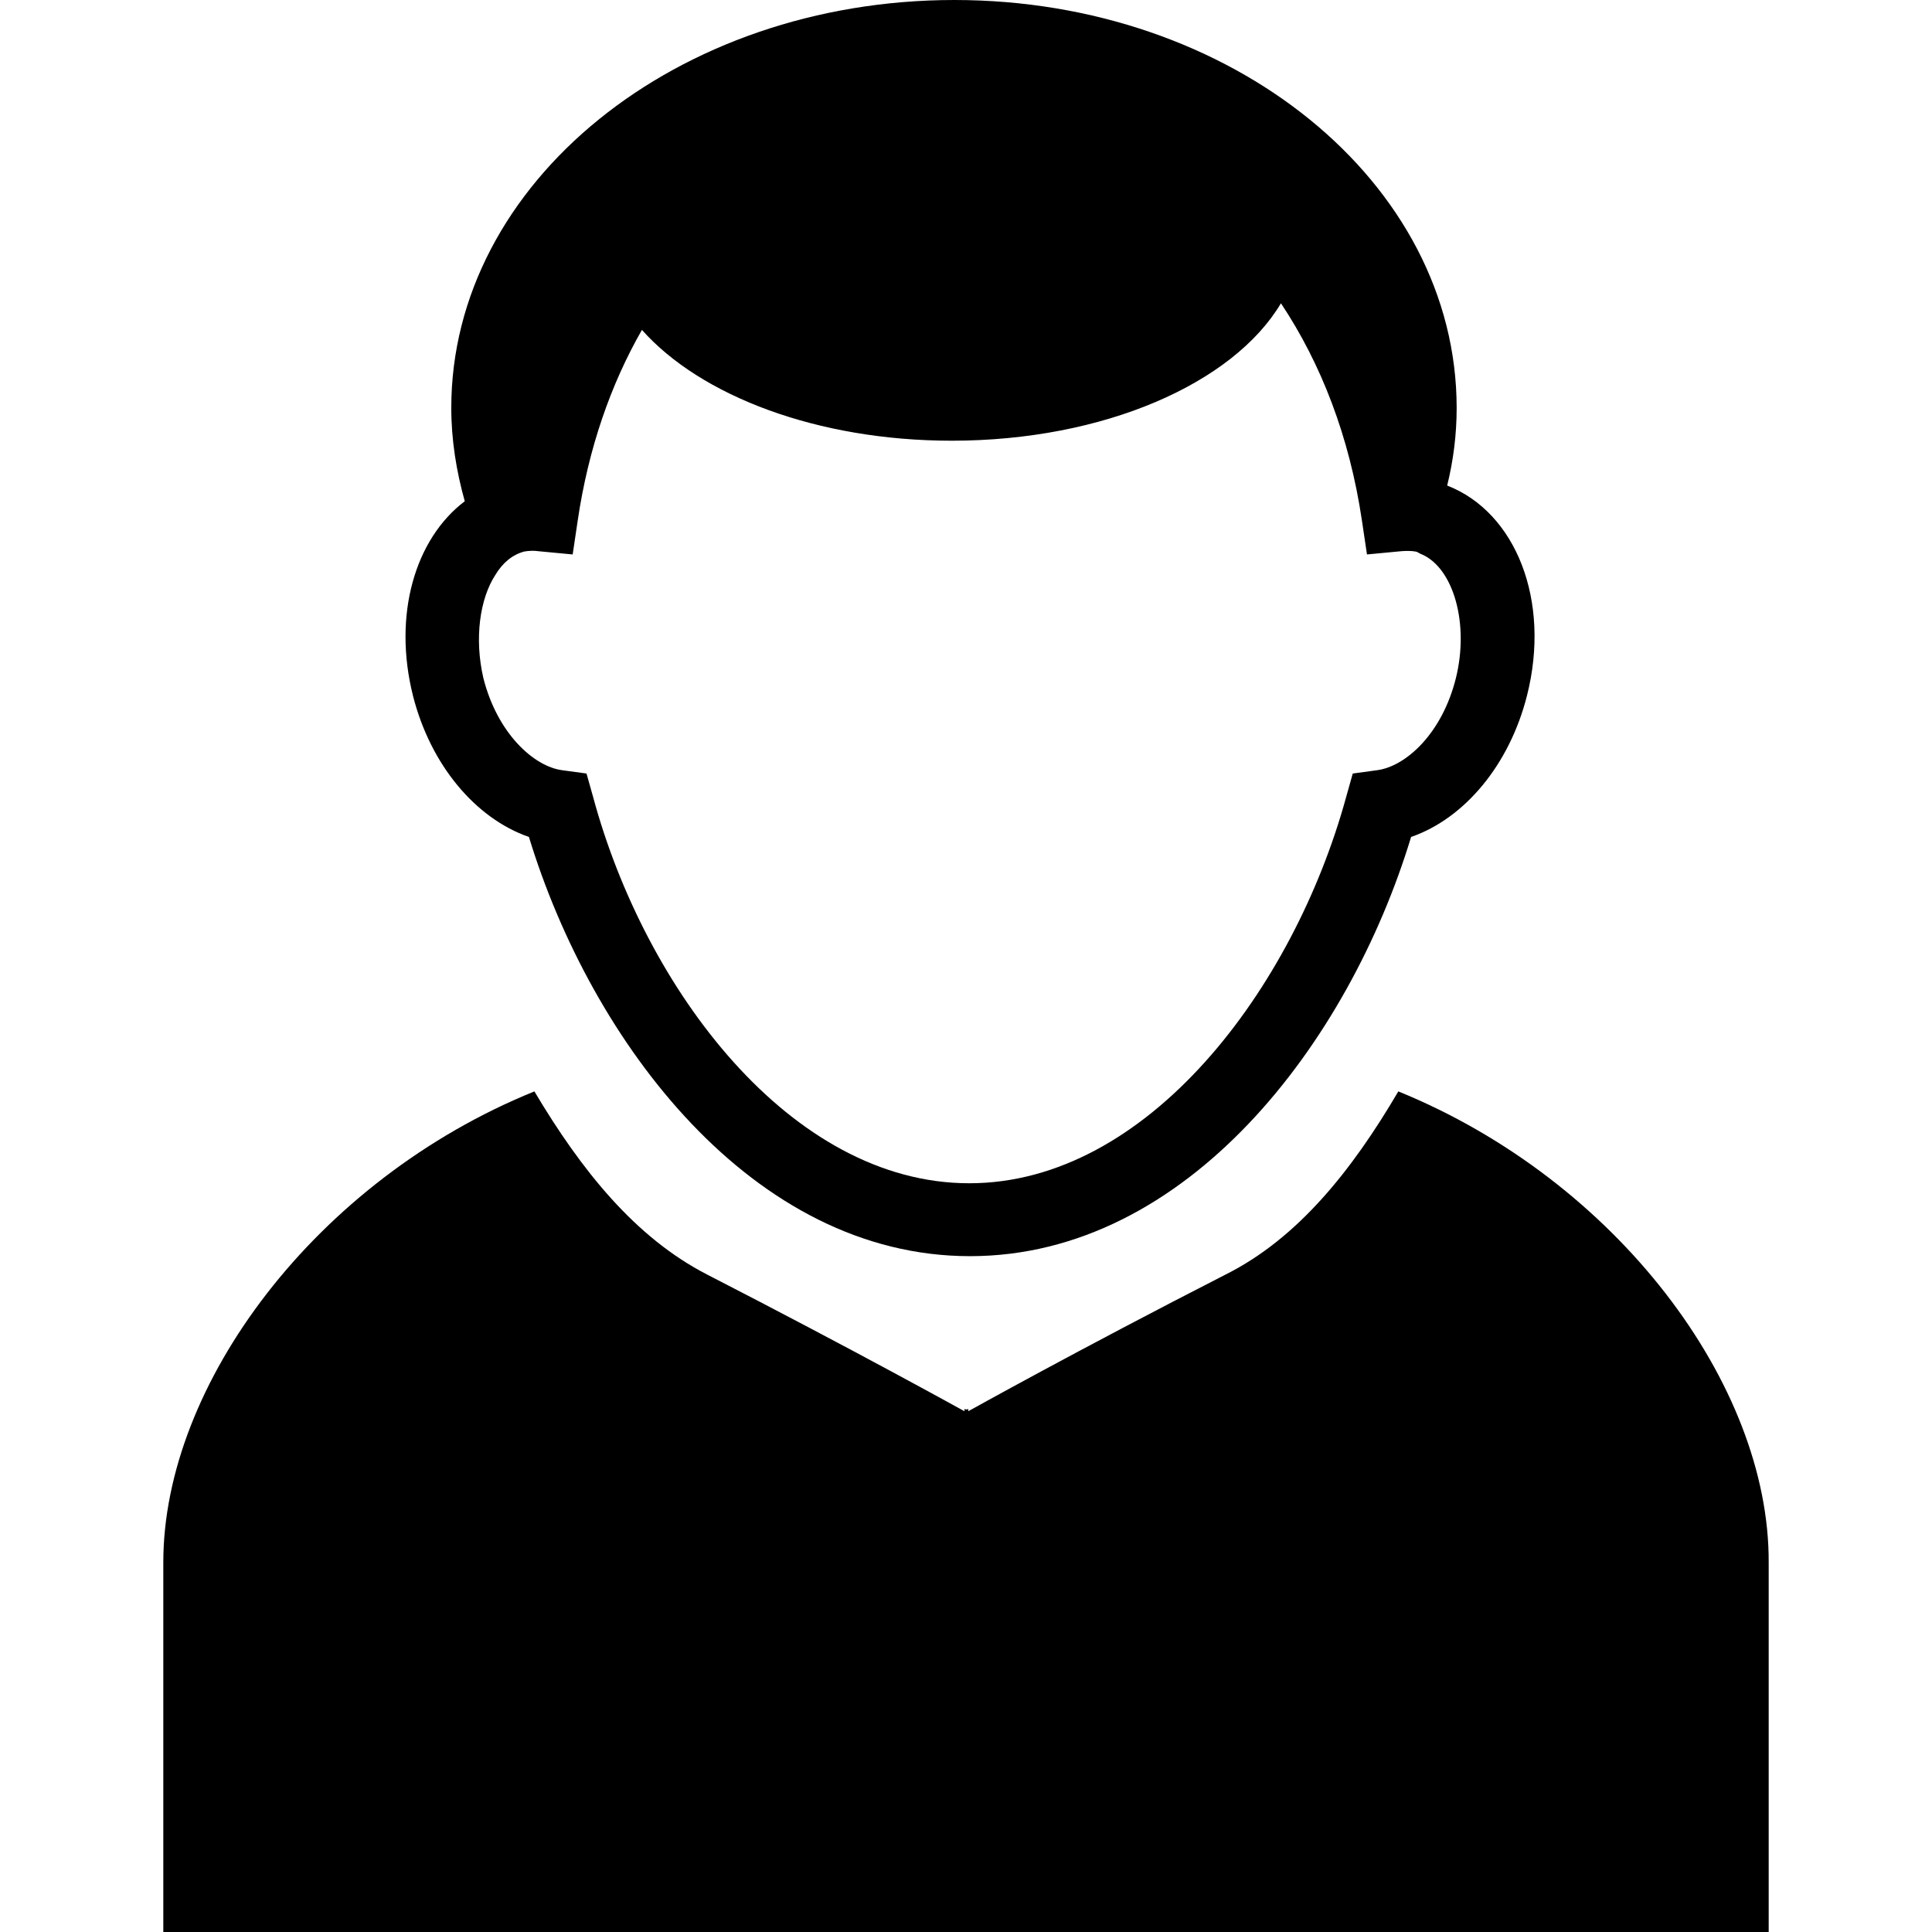
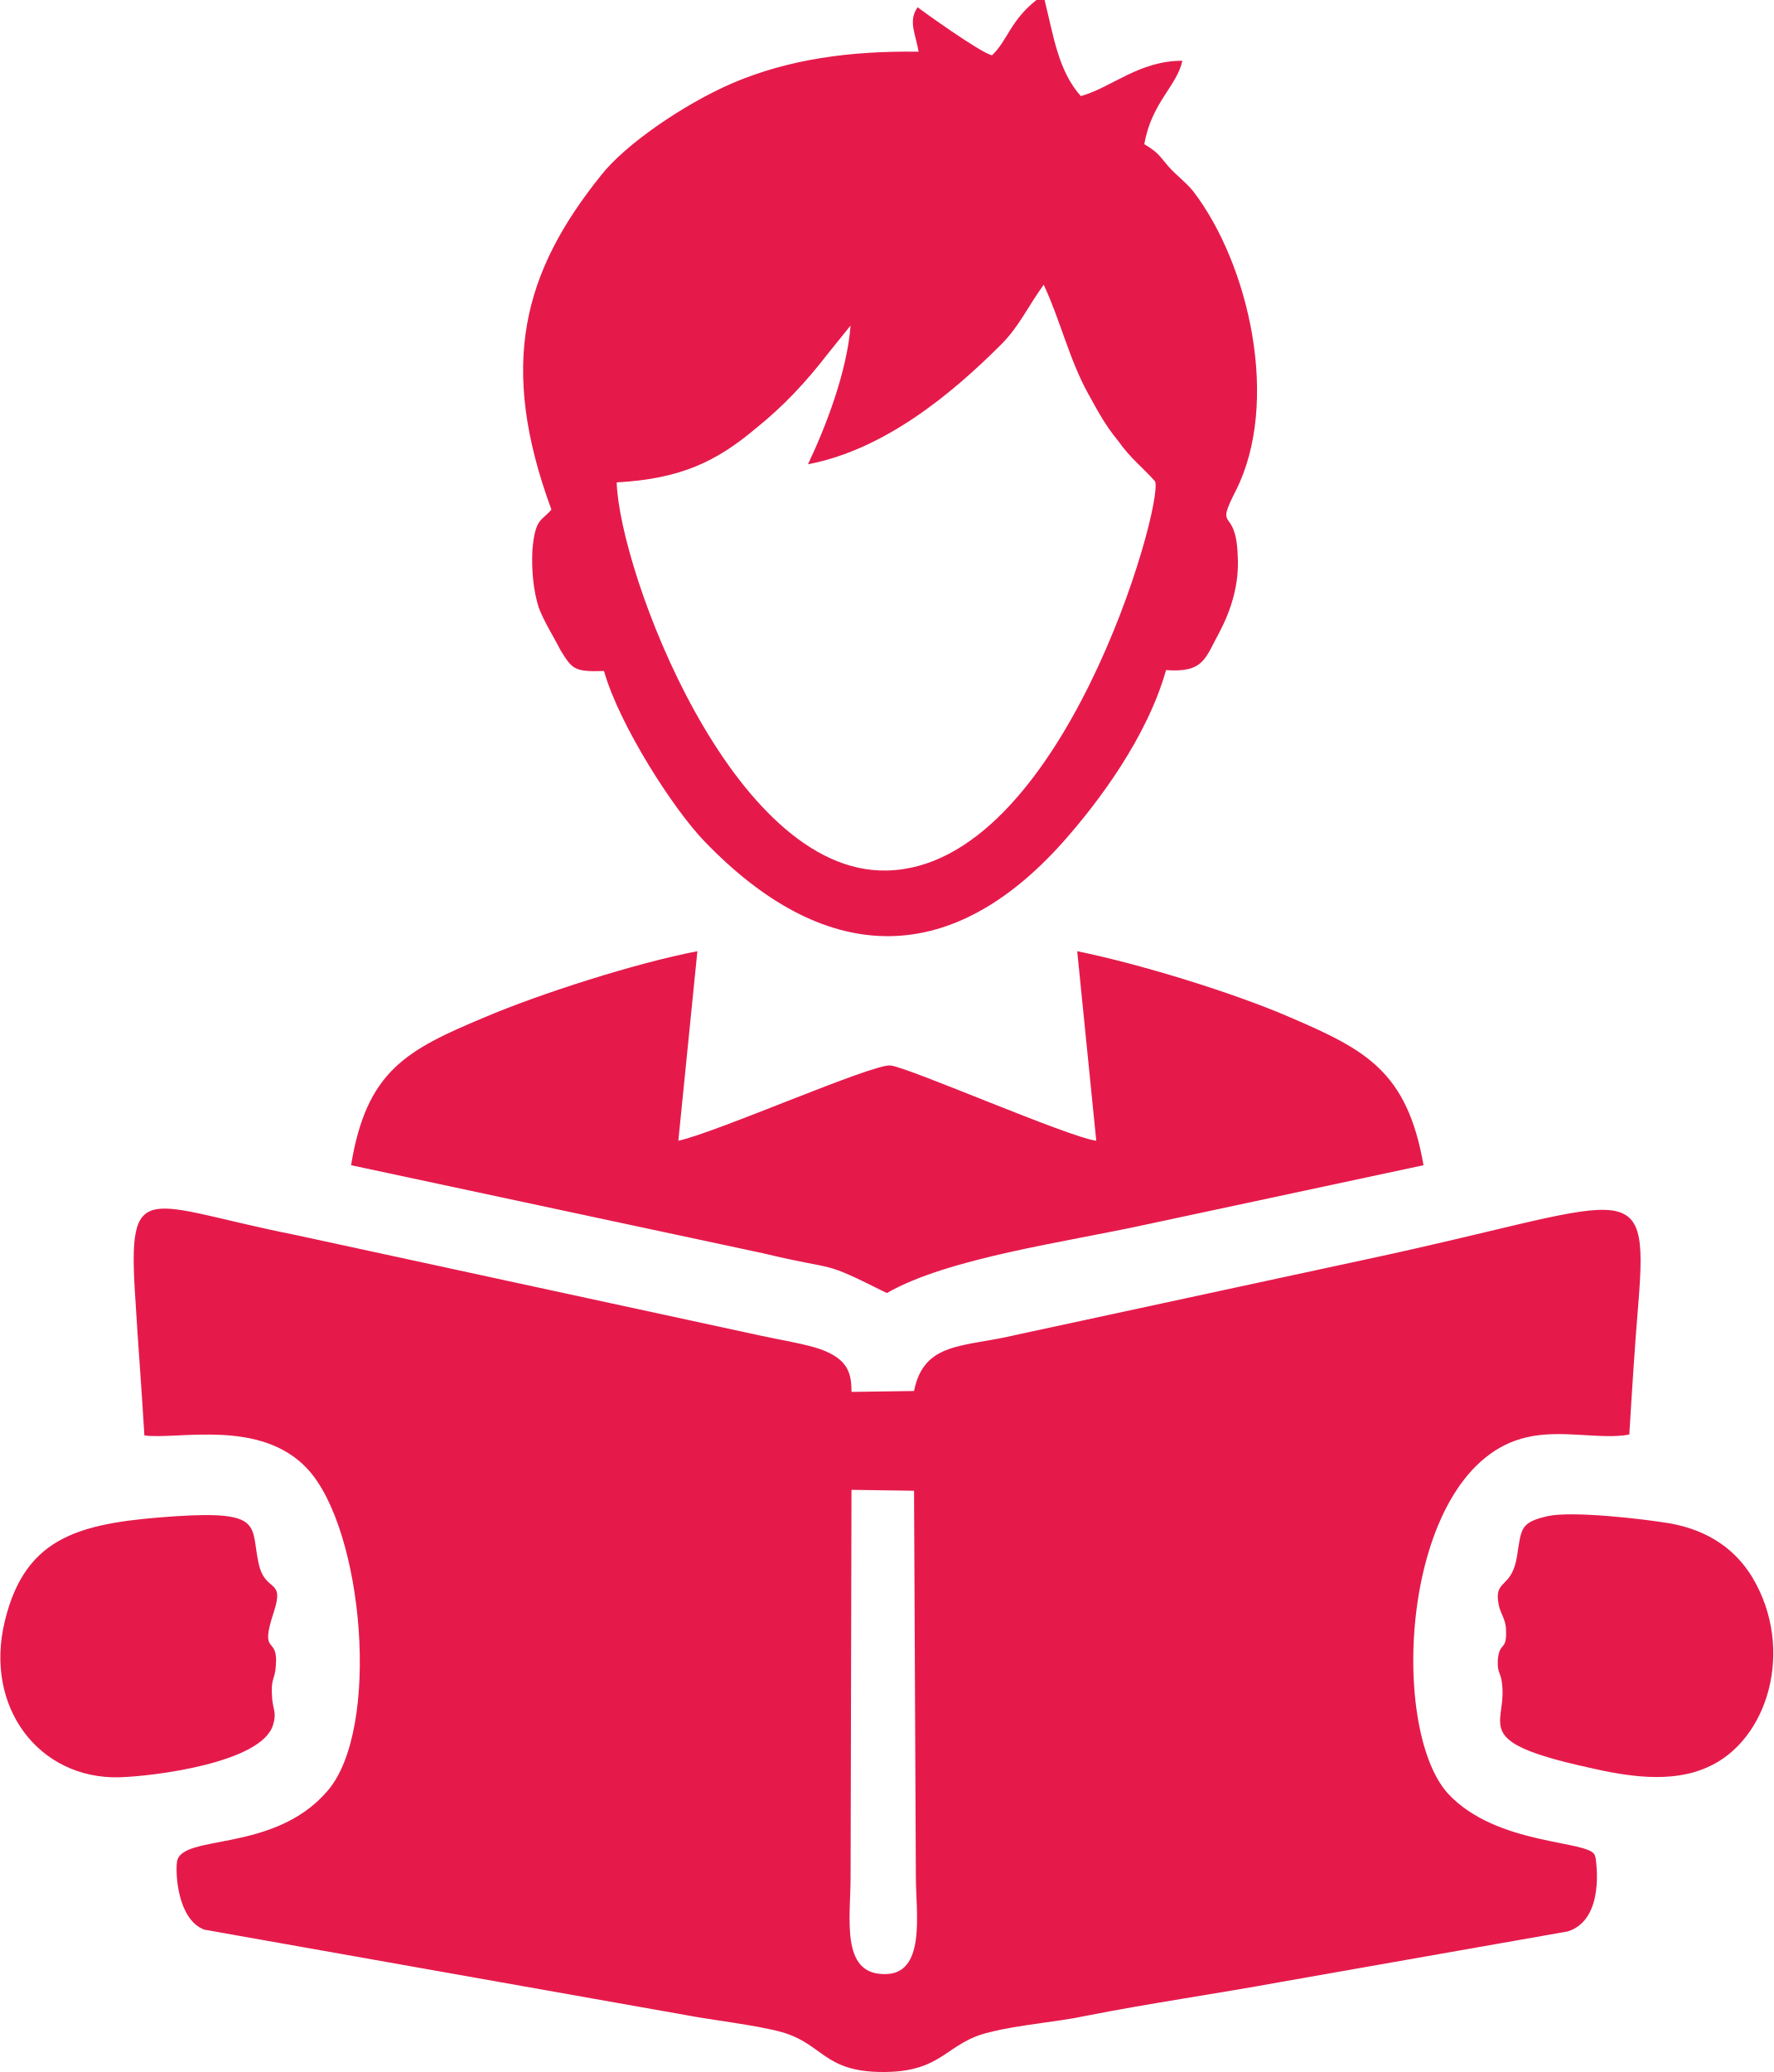
- <svg xmlns="http://www.w3.org/2000/svg" version="1.1" id="Capa_1" x="0px" y="0px" width="530px" height="530px" viewBox="0 0 530 530" style="enable-background:new 0 0 530 530;" xml:space="preserve">
-   <g>
-     <g>
-       <path d="M145.1,229.6c17.2,56.4,61.4,115,121,115s103.9-58.6,121-115c14.7-5.1,27-19.8,31.801-38.8c6.6-26.1-3.101-50.3-21.9-57.6    c1.7-6.9,2.6-14,2.6-21.3C399.599,50,337.9,0,261.799,0c-76.1,0-138,50.1-138,111.9c0,8.8,1.4,17.4,3.7,25.6    c-13.6,10.3-19.8,31.1-14.2,53.4C118.1,209.8,130.399,224.5,145.1,229.6z M135.899,157.7c2-3.3,4.6-5.5,7.9-6.4    c0.6-0.1,1.4-0.2,2.1-0.2c0.6,0,1.1,0,1.7,0.1l9.5,0.9l1.4-9.4c2.9-19.6,9-37.2,17.6-52.2c16.1,18.1,48.1,30.4,85,30.4    c41.7,0,77.2-15.7,90.3-37.7c11,16.5,18.8,36.6,22.199,59.5l1.4,9.4l9.5-0.9c1.4-0.1,2.7-0.1,3.8,0.1c0.7,0.1,1.101,0.6,1.8,0.8    c8.601,3.8,13,18.9,9.301,33.9c-3.801,15.3-13.801,24.3-21.7,25.3l-6.601,0.9l-1.8,6.4c-14.399,52.6-54.399,106-103.4,106    c-49,0-89-53.3-103.2-106l-1.8-6.4l-6.6-0.9c-7.9-1-17.9-10.2-21.7-25.3C130.1,175.2,131.6,164.3,135.899,157.7z" />
-       <path d="M383.599,299.4c-12.8,21.8-27.6,40.3-47.3,50.199c-40.5,20.7-70.6,37.5-70.6,37.5l-0.1-0.1v-0.5l-0.5,0.2l-0.5-0.2v0.5    l-0.1,0.1c0,0-30.1-16.699-70.6-37.5c-19.6-10.1-34.4-28.5-47.3-50.199C86.7,323.7,44.799,379.8,44.799,428.6    c0,51.5,0,101.4,0,101.4h219.7h0.8h219.9c0,0,0-49.9,0-101.4C485.4,379.8,443.5,323.8,383.599,299.4z" />
-     </g>
+ <svg xmlns="http://www.w3.org/2000/svg" xml:space="preserve" width="685px" height="800px" version="1.1" style="shape-rendering:geometricPrecision; text-rendering:geometricPrecision; image-rendering:optimizeQuality; fill-rule:evenodd; clip-rule:evenodd" viewBox="0 0 19.56 22.85">
+   <defs>
+     <style type="text/css">
+    
+     .fil0 {fill:#E51A4B}
+    
+   </style>
+   </defs>
+   <g id="Katman_x0020_1">
+     <path class="fil0" d="M9.39 16.43l0.69 0.01 0.02 4.26c0,0.39 0.12,1.09 -0.36,1.07 -0.47,-0.01 -0.36,-0.62 -0.36,-1.07l0.01 -4.27zm7.68 0.29c-0.31,0.07 -0.29,0.14 -0.34,0.45 -0.06,0.36 -0.26,0.24 -0.2,0.53 0.02,0.1 0.08,0.16 0.08,0.28 0.01,0.23 -0.07,0.12 -0.09,0.32 -0.01,0.17 0.04,0.13 0.05,0.31 0.03,0.43 -0.33,0.6 0.94,0.88 0.43,0.1 0.92,0.18 1.32,0 0.67,-0.29 0.97,-1.3 0.5,-2.09 -0.18,-0.3 -0.47,-0.52 -0.91,-0.6 -0.3,-0.05 -1.08,-0.14 -1.35,-0.08zm-15.12 0c-1.04,0.07 -1.67,0.2 -1.9,1.16 -0.23,0.95 0.38,1.74 1.26,1.72 0.38,-0.01 1.58,-0.16 1.7,-0.58 0.04,-0.13 0,-0.17 -0.01,-0.28 -0.02,-0.25 0.03,-0.2 0.04,-0.37 0.03,-0.35 -0.19,-0.09 -0.02,-0.6 0.12,-0.37 -0.1,-0.2 -0.17,-0.53 -0.09,-0.41 0.06,-0.58 -0.9,-0.52zm1.92 -3.87l4.54 0.97c0.87,0.21 0.61,0.06 1.37,0.44 0.68,-0.39 1.97,-0.56 2.88,-0.76l3.04 -0.65c-0.18,-1.03 -0.63,-1.27 -1.47,-1.63 -0.62,-0.27 -1.66,-0.59 -2.35,-0.73l0.21 2.09c-0.31,-0.04 -2.07,-0.81 -2.27,-0.83 -0.2,-0.02 -1.92,0.74 -2.34,0.83l0.21 -2.09c-0.68,0.13 -1.74,0.47 -2.35,0.73 -0.86,0.36 -1.3,0.59 -1.47,1.63zm5.04 -7.73c0.84,-0.16 1.58,-0.77 2.13,-1.32 0.2,-0.2 0.29,-0.41 0.47,-0.66 0.18,0.38 0.28,0.82 0.49,1.2 0.11,0.2 0.19,0.35 0.33,0.52 0.15,0.21 0.26,0.28 0.41,0.45 0.09,0.28 -1.03,4.25 -2.96,4.29 -1.71,0.04 -2.95,-3.3 -2.98,-4.28 0.71,-0.04 1.1,-0.23 1.54,-0.6 0.31,-0.25 0.55,-0.51 0.79,-0.82l0.25 -0.31c-0.04,0.52 -0.28,1.13 -0.47,1.53zm2.61 -5.12l-0.09 0c-0.29,0.23 -0.32,0.45 -0.49,0.61 -0.13,-0.03 -0.77,-0.49 -0.82,-0.53 -0.11,0.15 -0.02,0.3 0.01,0.49 -0.75,-0.01 -1.43,0.08 -2.06,0.35 -0.55,0.24 -1.18,0.68 -1.44,1.01 -0.86,1.07 -1.14,2.09 -0.55,3.69 -0.11,0.13 -0.18,0.09 -0.21,0.45 -0.01,0.22 0.01,0.44 0.07,0.63 0.06,0.16 0.17,0.33 0.24,0.47 0.13,0.21 0.15,0.24 0.48,0.23 0.17,0.6 0.77,1.53 1.11,1.88 1.3,1.35 2.68,1.43 3.95,0.01 0.4,-0.45 0.93,-1.16 1.14,-1.9 0.42,0.03 0.43,-0.13 0.59,-0.42 0.13,-0.25 0.22,-0.53 0.2,-0.85 -0.02,-0.55 -0.26,-0.24 -0.02,-0.71 0.49,-0.97 0.15,-2.49 -0.47,-3.3 -0.08,-0.1 -0.19,-0.18 -0.27,-0.27 -0.11,-0.13 -0.12,-0.16 -0.27,-0.25 0.08,-0.46 0.36,-0.64 0.42,-0.92 -0.48,0 -0.77,0.29 -1.12,0.39 -0.25,-0.28 -0.3,-0.66 -0.4,-1.06zm-1.78 22.85c0.67,0 0.69,-0.33 1.18,-0.44 0.31,-0.08 0.73,-0.11 1.06,-0.18 0.71,-0.14 1.42,-0.24 2.13,-0.37l3.18 -0.56c0.42,-0.13 0.31,-0.79 0.31,-0.8 0,-0.01 -0.01,-0.03 -0.01,-0.04 -0.06,-0.17 -1.08,-0.1 -1.62,-0.68 -0.67,-0.74 -0.51,-3.62 0.87,-3.93 0.38,-0.09 0.82,0.03 1.13,-0.03 0.03,-0.49 0.06,-0.97 0.1,-1.45 0.12,-1.48 -0.1,-1.1 -3.01,-0.48l-3.85 0.83c-0.58,0.14 -1.02,0.07 -1.13,0.62l-0.69 0.01c0,-0.21 -0.04,-0.36 -0.34,-0.47 -0.17,-0.06 -0.48,-0.11 -0.66,-0.15l-5.13 -1.11c-1.66,-0.33 -1.86,-0.66 -1.77,0.7 0.03,0.5 0.07,1 0.1,1.51 0.37,0.05 1.28,-0.19 1.8,0.37 0.62,0.67 0.81,2.87 0.22,3.55 -0.59,0.69 -1.61,0.47 -1.66,0.78 -0.02,0.14 0.01,0.64 0.3,0.75l5.3 0.94c0.31,0.06 0.78,0.11 1.07,0.19 0.46,0.13 0.46,0.44 1.12,0.44z" />
  </g>
-   <g>
- </g>
-   <g>
- </g>
-   <g>
- </g>
-   <g>
- </g>
-   <g>
- </g>
-   <g>
- </g>
-   <g>
- </g>
-   <g>
- </g>
-   <g>
- </g>
-   <g>
- </g>
-   <g>
- </g>
-   <g>
- </g>
-   <g>
- </g>
-   <g>
- </g>
-   <g>
- </g>
</svg>
